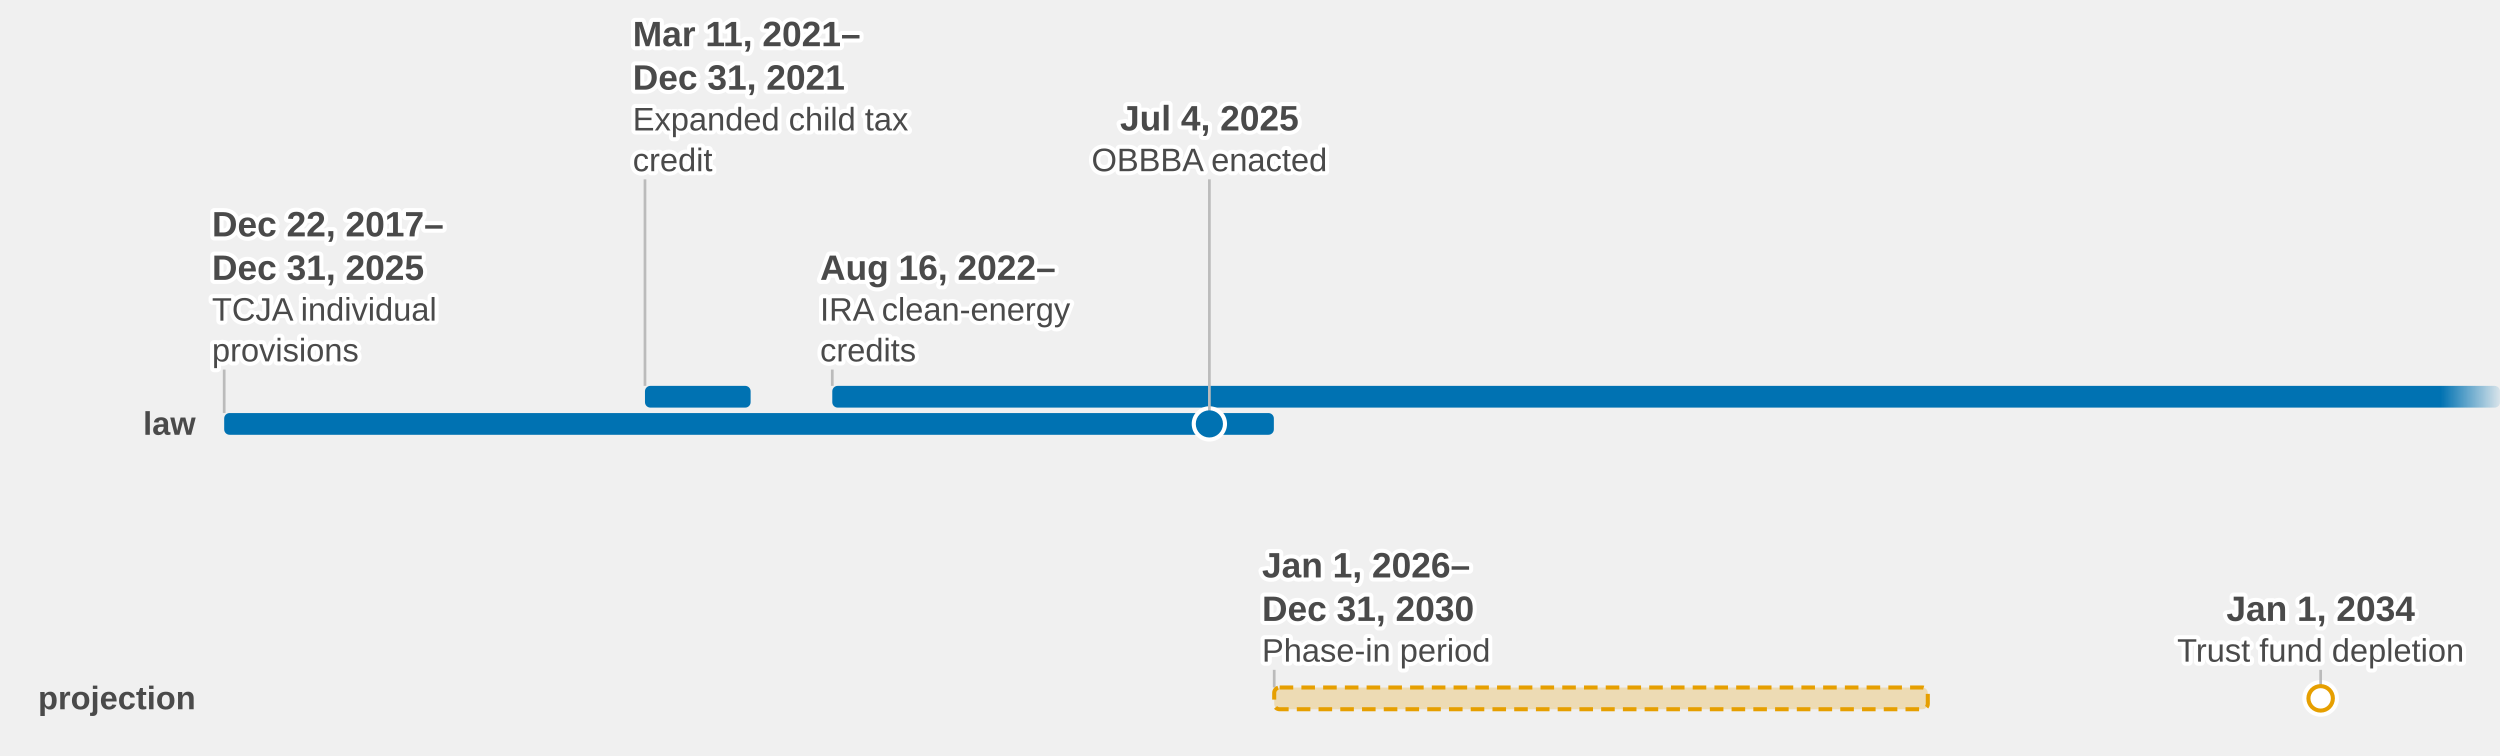
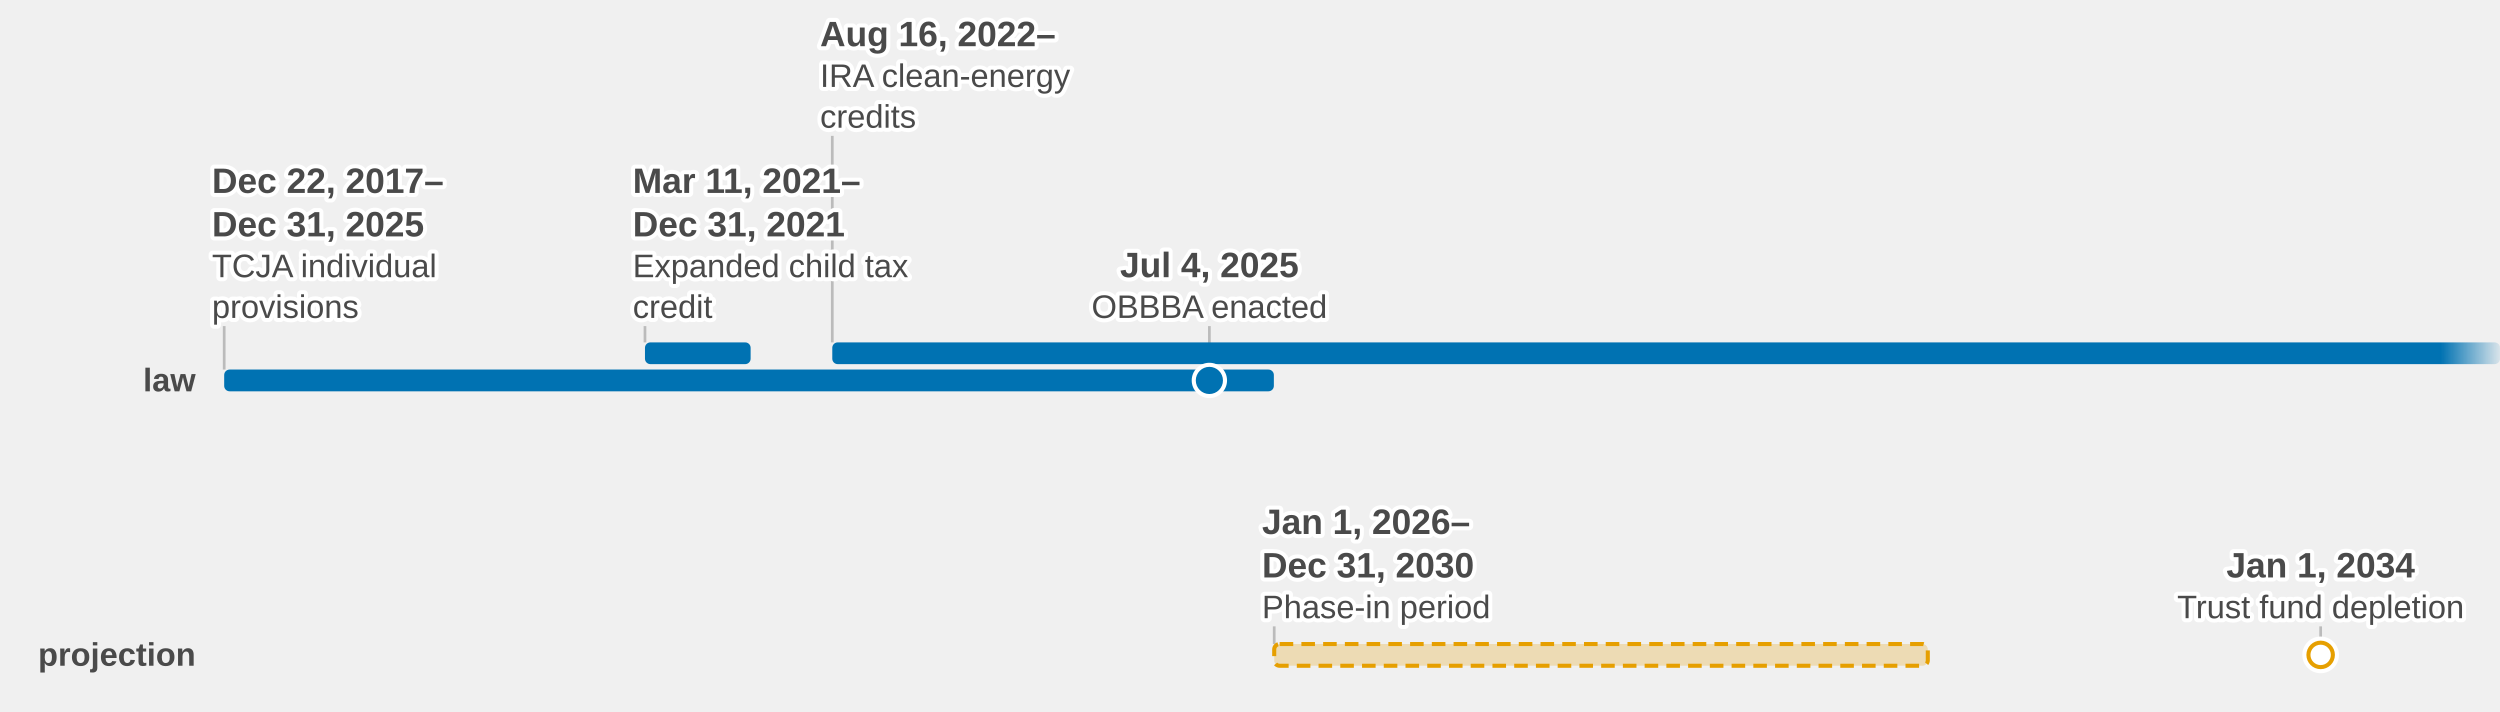
- <svg class="tbl-timeline" width="920" height="278" viewBox="0 0 920 278" font-family="Figtree, &quot;Source Sans 3&quot;, system-ui, -apple-system, &quot;Segoe UI&quot;, Arial, sans-serif">
+ <svg class="tbl-timeline" width="920" height="262" viewBox="0 0 920 262" font-family="Figtree, &quot;Source Sans 3&quot;, system-ui, -apple-system, &quot;Segoe UI&quot;, Arial, sans-serif">
  <defs>
    <linearGradient id="tblfade-0072B2-right-961" x1="0" y1="0" x2="1" y2="0">
      <stop offset="0.961" stop-color="#0072B2" stop-opacity="1" />
      <stop offset="1" stop-color="#0072B2" stop-opacity="0" />
    </linearGradient>
  </defs>
  <g class="tbl-timeline-chrome">
-     <line class="tbl-timeline-rule" x1="78" y1="156" x2="920" y2="156" stroke="#F0F0F0" stroke-width="2" />
-     <line class="tbl-timeline-rule" x1="78" y1="257" x2="920" y2="257" stroke="#F0F0F0" stroke-width="2" />
+     <line class="tbl-timeline-rule" x1="78" y1="140" x2="920" y2="140" stroke="#F0F0F0" stroke-width="2" />
+     <line class="tbl-timeline-rule" x1="78" y1="241" x2="920" y2="241" stroke="#F0F0F0" stroke-width="2" />
    <text class="tbl-timeline-lane-label" text-anchor="end" font-size="12" font-weight="700" fill="#4A4A4A">
-       <tspan x="72" y="160">law</tspan>
+       <tspan x="72" y="144">law</tspan>
    </text>
    <text class="tbl-timeline-lane-label" text-anchor="end" font-size="12" font-weight="700" fill="#4A4A4A">
-       <tspan x="72" y="261">projection</tspan>
+       <tspan x="72" y="245">projection</tspan>
    </text>
+   </g>
+   <g class="tbl-timeline-stems" aria-hidden="true">
+     <polyline class="tbl-timeline-stem" data-series="law" fill="none" stroke="#BBBBBB" stroke-width="1" points="82.5,136 82.5,120" />
+     <polyline class="tbl-timeline-stem" data-series="law" fill="none" stroke="#BBBBBB" stroke-width="1" points="237.35,126 237.35,120" />
+     <polyline class="tbl-timeline-stem" data-series="law" fill="none" stroke="#BBBBBB" stroke-width="1" points="306.28,126 306.28,50" />
+     <polyline class="tbl-timeline-stem" data-series="law" fill="none" stroke="#BBBBBB" stroke-width="1" points="445.05,135.5 445.05,120" />
+     <polyline class="tbl-timeline-stem" data-series="projection" fill="none" stroke="#BBBBBB" stroke-width="1" points="468.91,237 468.91,230.5" />
+     <polyline class="tbl-timeline-stem" data-series="projection" fill="none" stroke="#BBBBBB" stroke-width="1" points="854,236.5 854,230.5" />
+   </g>
+   <g class="tbl-timeline-spans" aria-hidden="true">
+     <rect class="tbl-timeline-span" data-series="law" x="82.5" y="136" width="386.28" height="8" rx="2" fill="#0072B2" />
+     <rect class="tbl-timeline-span" data-series="law" x="237.35" y="126" width="38.88" height="8" rx="2" fill="#0072B2" />
+     <rect class="tbl-timeline-span" data-series="law" x="306.28" y="126" width="613.72" height="8" rx="2" fill="url(#tblfade-0072B2-right-961)" />
+     <rect class="tbl-timeline-span" data-series="projection" x="468.91" y="237" width="240.52" height="8" rx="2" fill="#E69F00" fill-opacity="0.25" stroke="#E69F00" stroke-width="1.5" stroke-dasharray="5 3" />
+   </g>
+   <g class="tbl-timeline-markers" aria-hidden="true">
+     <circle class="tbl-timeline-marker-halo" data-series="law" cx="445.05" cy="140" r="6.5" fill="#FFFFFF" />
+     <circle class="tbl-timeline-marker-halo" data-series="projection" cx="854" cy="241" r="6.75" fill="#FFFFFF" />
+     <circle class="tbl-timeline-marker" data-series="law" cx="445.05" cy="140" r="4.5" fill="#0072B2" stroke="#0072B2" stroke-width="1" />
+     <circle class="tbl-timeline-marker" data-series="projection" cx="854" cy="241" r="4.5" fill="#FFFFFF" stroke="#E69F00" stroke-width="1.5" />
  </g>
  <g role="list" aria-label="Timeline, 6 events">
    <g role="listitem" aria-label="Dec 22, 2017–Dec 31, 2025: TCJA individual provisions.">
-       <polyline class="tbl-timeline-stem" data-series="law" fill="none" stroke="#BBBBBB" stroke-width="1" points="82.5,152 82.5,136" />
-       <rect class="tbl-timeline-span" data-series="law" x="82.5" y="152" width="386.28" height="8" rx="2" fill="#0072B2" />
      <g class="tbl-timeline-label" data-series="law">
-         <text x="78" y="87" text-anchor="start" font-size="13" font-weight="700" fill="#4A4A4A" paint-order="stroke" stroke="#FFFFFF" stroke-width="3" stroke-linejoin="round">Dec 22, 2017–</text>
-         <text x="78" y="103" text-anchor="start" font-size="13" font-weight="700" fill="#4A4A4A" paint-order="stroke" stroke="#FFFFFF" stroke-width="3" stroke-linejoin="round">Dec 31, 2025</text>
-         <text x="78" y="118" text-anchor="start" font-size="12" font-weight="500" fill="#4A4A4A" paint-order="stroke" stroke="#FFFFFF" stroke-width="3" stroke-linejoin="round">TCJA individual</text>
-         <text x="78" y="133" text-anchor="start" font-size="12" font-weight="500" fill="#4A4A4A" paint-order="stroke" stroke="#FFFFFF" stroke-width="3" stroke-linejoin="round">provisions</text>
+         <text x="78" y="71" text-anchor="start" font-size="13" font-weight="700" fill="#4A4A4A" paint-order="stroke" stroke="#FFFFFF" stroke-width="3" stroke-linejoin="round">Dec 22, 2017–</text>
+         <text x="78" y="87" text-anchor="start" font-size="13" font-weight="700" fill="#4A4A4A" paint-order="stroke" stroke="#FFFFFF" stroke-width="3" stroke-linejoin="round">Dec 31, 2025</text>
+         <text x="78" y="102" text-anchor="start" font-size="12" font-weight="500" fill="#4A4A4A" paint-order="stroke" stroke="#FFFFFF" stroke-width="3" stroke-linejoin="round">TCJA individual</text>
+         <text x="78" y="117" text-anchor="start" font-size="12" font-weight="500" fill="#4A4A4A" paint-order="stroke" stroke="#FFFFFF" stroke-width="3" stroke-linejoin="round">provisions</text>
      </g>
    </g>
    <g role="listitem" aria-label="Mar 11, 2021–Dec 31, 2021: Expanded child tax credit.">
-       <polyline class="tbl-timeline-stem" data-series="law" fill="none" stroke="#BBBBBB" stroke-width="1" points="237.35,142 237.35,66" />
-       <rect class="tbl-timeline-span" data-series="law" x="237.35" y="142" width="38.88" height="8" rx="2" fill="#0072B2" />
      <g class="tbl-timeline-label" data-series="law">
-         <text x="232.85" y="17" text-anchor="start" font-size="13" font-weight="700" fill="#4A4A4A" paint-order="stroke" stroke="#FFFFFF" stroke-width="3" stroke-linejoin="round">Mar 11, 2021–</text>
-         <text x="232.85" y="33" text-anchor="start" font-size="13" font-weight="700" fill="#4A4A4A" paint-order="stroke" stroke="#FFFFFF" stroke-width="3" stroke-linejoin="round">Dec 31, 2021</text>
-         <text x="232.85" y="48" text-anchor="start" font-size="12" font-weight="500" fill="#4A4A4A" paint-order="stroke" stroke="#FFFFFF" stroke-width="3" stroke-linejoin="round">Expanded child tax</text>
-         <text x="232.85" y="63" text-anchor="start" font-size="12" font-weight="500" fill="#4A4A4A" paint-order="stroke" stroke="#FFFFFF" stroke-width="3" stroke-linejoin="round">credit</text>
+         <text x="232.85" y="71" text-anchor="start" font-size="13" font-weight="700" fill="#4A4A4A" paint-order="stroke" stroke="#FFFFFF" stroke-width="3" stroke-linejoin="round">Mar 11, 2021–</text>
+         <text x="232.85" y="87" text-anchor="start" font-size="13" font-weight="700" fill="#4A4A4A" paint-order="stroke" stroke="#FFFFFF" stroke-width="3" stroke-linejoin="round">Dec 31, 2021</text>
+         <text x="232.85" y="102" text-anchor="start" font-size="12" font-weight="500" fill="#4A4A4A" paint-order="stroke" stroke="#FFFFFF" stroke-width="3" stroke-linejoin="round">Expanded child tax</text>
+         <text x="232.85" y="117" text-anchor="start" font-size="12" font-weight="500" fill="#4A4A4A" paint-order="stroke" stroke="#FFFFFF" stroke-width="3" stroke-linejoin="round">credit</text>
      </g>
    </g>
    <g role="listitem" aria-label="Aug 16, 2022–: IRA clean-energy credits.">
-       <polyline class="tbl-timeline-stem" data-series="law" fill="none" stroke="#BBBBBB" stroke-width="1" points="306.28,142 306.28,136" />
-       <rect class="tbl-timeline-span" data-series="law" x="306.28" y="142" width="613.72" height="8" rx="2" fill="url(#tblfade-0072B2-right-961)" />
      <g class="tbl-timeline-label" data-series="law">
-         <text x="301.78" y="103" text-anchor="start" font-size="13" font-weight="700" fill="#4A4A4A" paint-order="stroke" stroke="#FFFFFF" stroke-width="3" stroke-linejoin="round">Aug 16, 2022–</text>
-         <text x="301.78" y="118" text-anchor="start" font-size="12" font-weight="500" fill="#4A4A4A" paint-order="stroke" stroke="#FFFFFF" stroke-width="3" stroke-linejoin="round">IRA clean-energy</text>
-         <text x="301.78" y="133" text-anchor="start" font-size="12" font-weight="500" fill="#4A4A4A" paint-order="stroke" stroke="#FFFFFF" stroke-width="3" stroke-linejoin="round">credits</text>
+         <text x="301.78" y="17" text-anchor="start" font-size="13" font-weight="700" fill="#4A4A4A" paint-order="stroke" stroke="#FFFFFF" stroke-width="3" stroke-linejoin="round">Aug 16, 2022–</text>
+         <text x="301.78" y="32" text-anchor="start" font-size="12" font-weight="500" fill="#4A4A4A" paint-order="stroke" stroke="#FFFFFF" stroke-width="3" stroke-linejoin="round">IRA clean-energy</text>
+         <text x="301.78" y="47" text-anchor="start" font-size="12" font-weight="500" fill="#4A4A4A" paint-order="stroke" stroke="#FFFFFF" stroke-width="3" stroke-linejoin="round">credits</text>
      </g>
    </g>
    <g role="listitem" aria-label="Jul 4, 2025: OBBBA enacted.">
-       <circle class="tbl-timeline-marker-halo" data-series="law" cx="445.05" cy="156" r="6.5" fill="#FFFFFF" />
-       <polyline class="tbl-timeline-stem" data-series="law" fill="none" stroke="#BBBBBB" stroke-width="1" points="445.05,151.5 445.05,66" />
-       <circle class="tbl-timeline-marker" data-series="law" cx="445.05" cy="156" r="4.5" fill="#0072B2" stroke="#0072B2" stroke-width="1" />
      <g class="tbl-timeline-label" data-series="law">
-         <text x="445.05" y="48" text-anchor="middle" font-size="13" font-weight="700" fill="#4A4A4A" paint-order="stroke" stroke="#FFFFFF" stroke-width="3" stroke-linejoin="round">Jul 4, 2025</text>
-         <text x="445.05" y="63" text-anchor="middle" font-size="12" font-weight="500" fill="#4A4A4A" paint-order="stroke" stroke="#FFFFFF" stroke-width="3" stroke-linejoin="round">OBBBA enacted</text>
+         <text x="445.05" y="102" text-anchor="middle" font-size="13" font-weight="700" fill="#4A4A4A" paint-order="stroke" stroke="#FFFFFF" stroke-width="3" stroke-linejoin="round">Jul 4, 2025</text>
+         <text x="445.05" y="117" text-anchor="middle" font-size="12" font-weight="500" fill="#4A4A4A" paint-order="stroke" stroke="#FFFFFF" stroke-width="3" stroke-linejoin="round">OBBBA enacted</text>
      </g>
    </g>
    <g role="listitem" aria-label="Jan 1, 2026–Dec 31, 2030: Phase-in period.">
-       <polyline class="tbl-timeline-stem" data-series="projection" fill="none" stroke="#BBBBBB" stroke-width="1" points="468.91,253 468.91,246.5" />
-       <rect class="tbl-timeline-span" data-series="projection" x="468.91" y="253" width="240.52" height="8" rx="2" fill="#E69F00" fill-opacity="0.25" stroke="#E69F00" stroke-width="1.5" stroke-dasharray="5 3" />
      <g class="tbl-timeline-label" data-series="projection">
-         <text x="464.41" y="212.5" text-anchor="start" font-size="13" font-weight="700" fill="#4A4A4A" paint-order="stroke" stroke="#FFFFFF" stroke-width="3" stroke-linejoin="round">Jan 1, 2026–</text>
-         <text x="464.41" y="228.5" text-anchor="start" font-size="13" font-weight="700" fill="#4A4A4A" paint-order="stroke" stroke="#FFFFFF" stroke-width="3" stroke-linejoin="round">Dec 31, 2030</text>
-         <text x="464.41" y="243.5" text-anchor="start" font-size="12" font-weight="500" fill="#4A4A4A" paint-order="stroke" stroke="#FFFFFF" stroke-width="3" stroke-linejoin="round">Phase-in period</text>
+         <text x="464.41" y="196.5" text-anchor="start" font-size="13" font-weight="700" fill="#4A4A4A" paint-order="stroke" stroke="#FFFFFF" stroke-width="3" stroke-linejoin="round">Jan 1, 2026–</text>
+         <text x="464.41" y="212.5" text-anchor="start" font-size="13" font-weight="700" fill="#4A4A4A" paint-order="stroke" stroke="#FFFFFF" stroke-width="3" stroke-linejoin="round">Dec 31, 2030</text>
+         <text x="464.41" y="227.5" text-anchor="start" font-size="12" font-weight="500" fill="#4A4A4A" paint-order="stroke" stroke="#FFFFFF" stroke-width="3" stroke-linejoin="round">Phase-in period</text>
      </g>
    </g>
    <g role="listitem" aria-label="Jan 1, 2034: Trust fund depletion.">
-       <circle class="tbl-timeline-marker-halo" data-series="projection" cx="854" cy="257" r="6.75" fill="#FFFFFF" />
-       <polyline class="tbl-timeline-stem" data-series="projection" fill="none" stroke="#BBBBBB" stroke-width="1" points="854,252.5 854,246.5" />
-       <circle class="tbl-timeline-marker" data-series="projection" cx="854" cy="257" r="4.5" fill="#FFFFFF" stroke="#E69F00" stroke-width="1.5" />
      <g class="tbl-timeline-label" data-series="projection">
-         <text x="854" y="228.5" text-anchor="middle" font-size="13" font-weight="700" fill="#4A4A4A" paint-order="stroke" stroke="#FFFFFF" stroke-width="3" stroke-linejoin="round">Jan 1, 2034</text>
-         <text x="854" y="243.5" text-anchor="middle" font-size="12" font-weight="500" fill="#4A4A4A" paint-order="stroke" stroke="#FFFFFF" stroke-width="3" stroke-linejoin="round">Trust fund depletion</text>
+         <text x="854" y="212.5" text-anchor="middle" font-size="13" font-weight="700" fill="#4A4A4A" paint-order="stroke" stroke="#FFFFFF" stroke-width="3" stroke-linejoin="round">Jan 1, 2034</text>
+         <text x="854" y="227.5" text-anchor="middle" font-size="12" font-weight="500" fill="#4A4A4A" paint-order="stroke" stroke="#FFFFFF" stroke-width="3" stroke-linejoin="round">Trust fund depletion</text>
      </g>
    </g>
  </g>
</svg>
